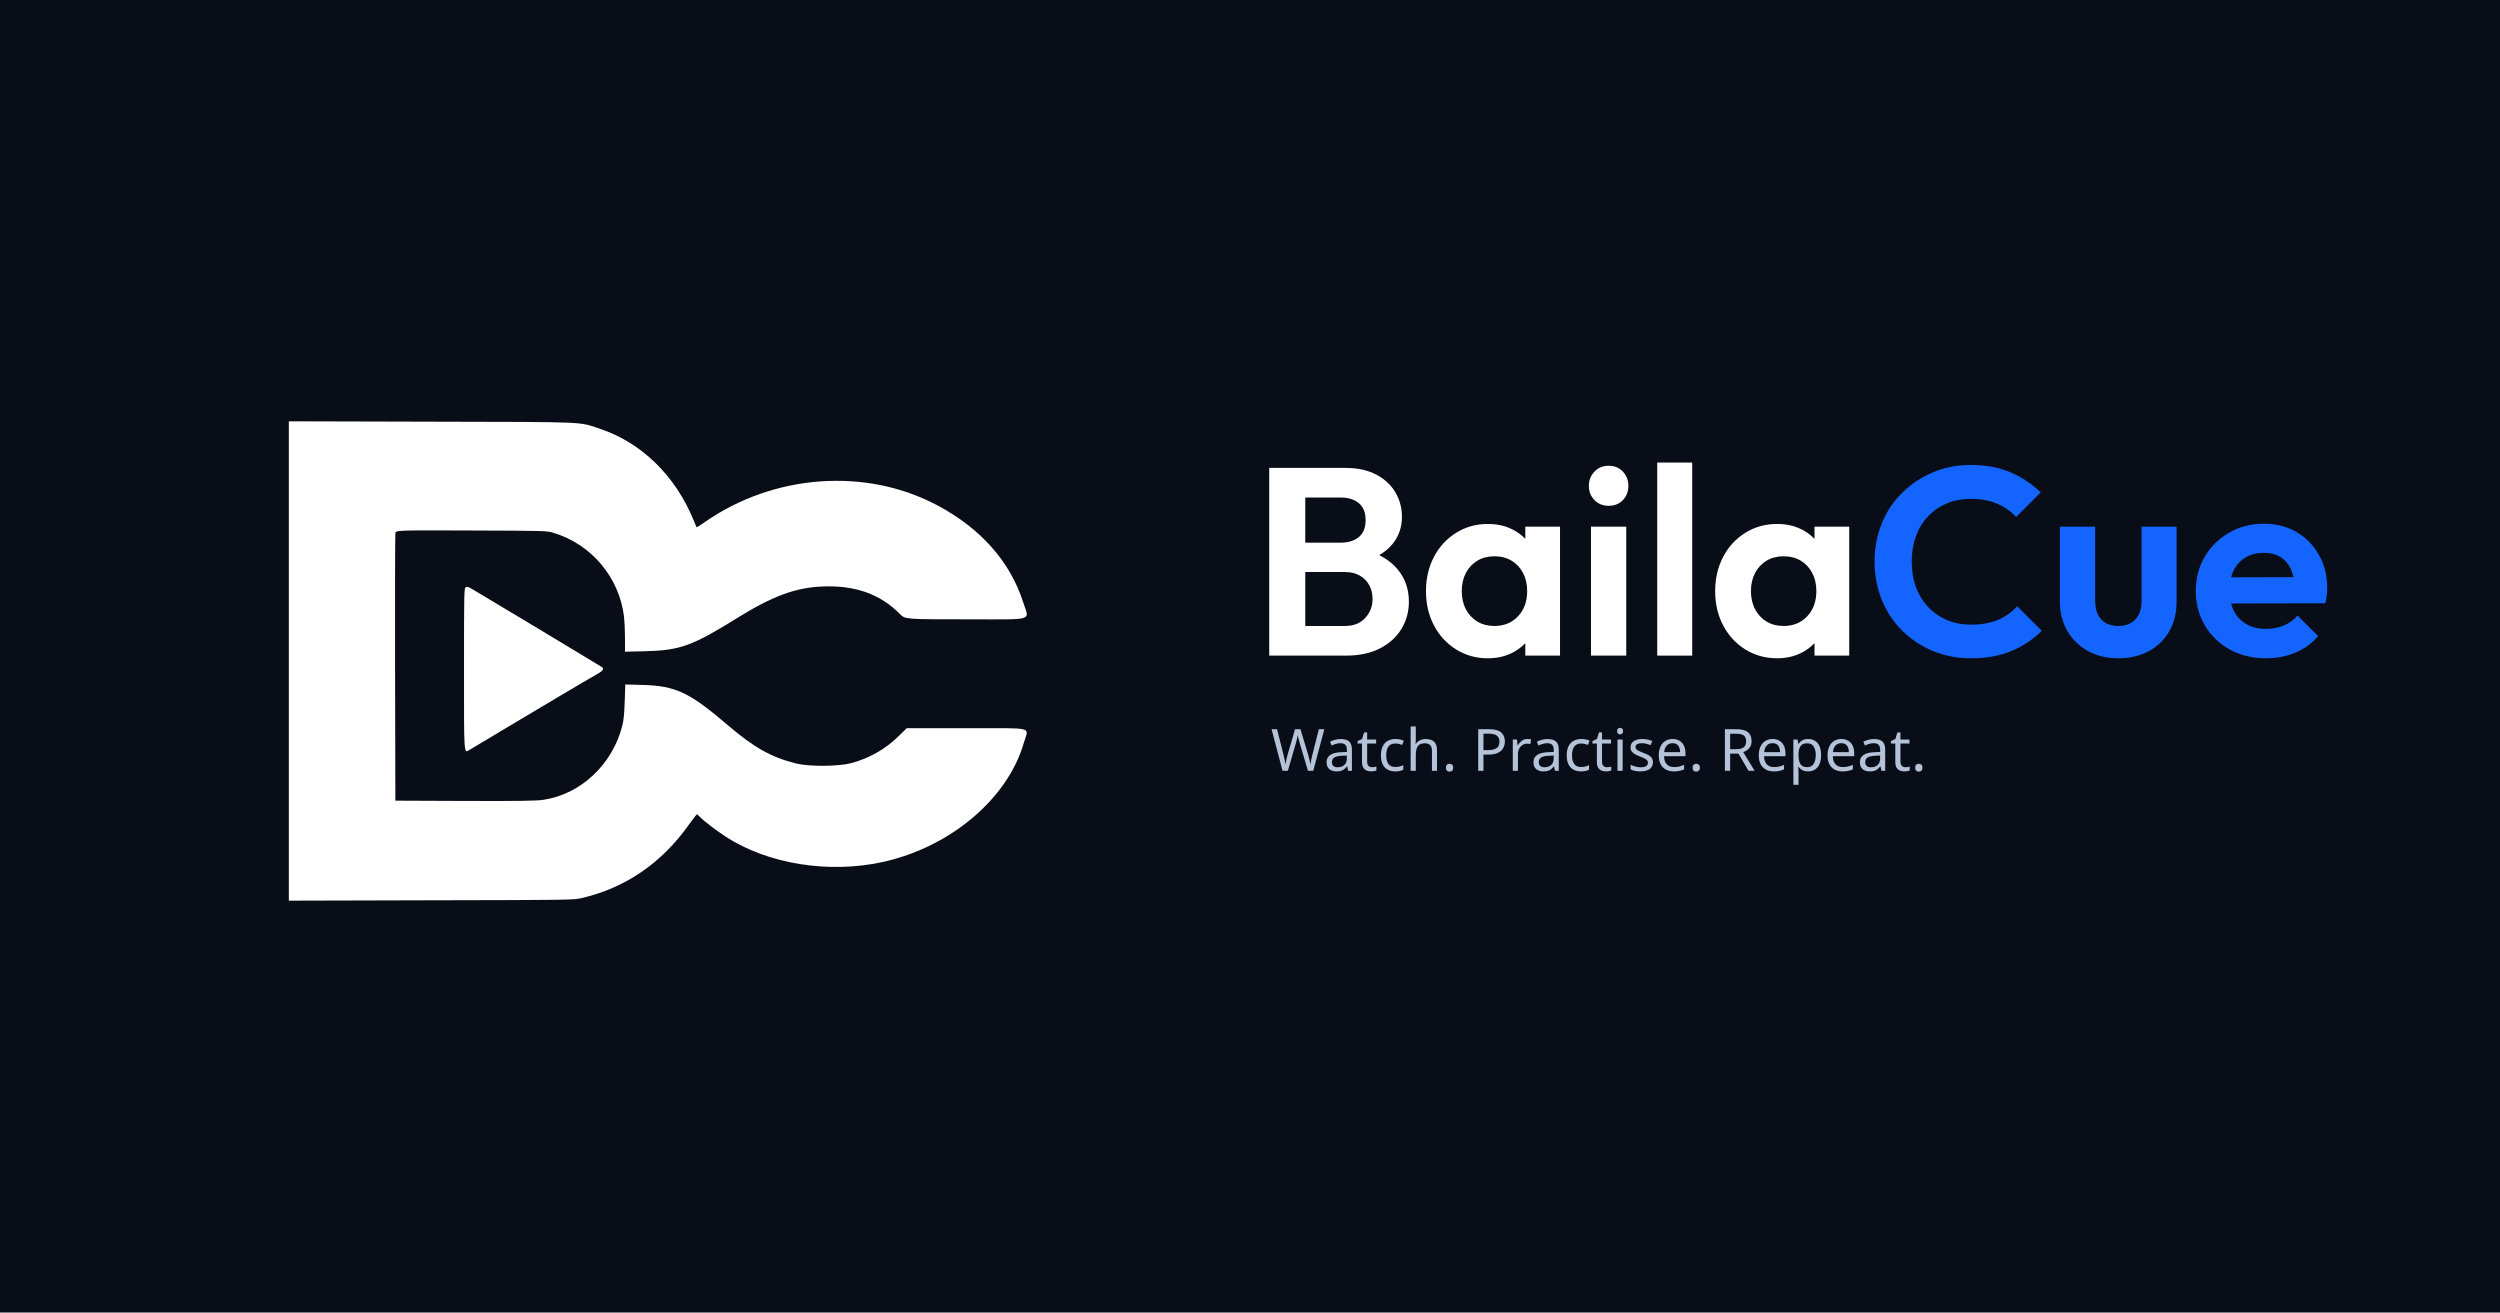
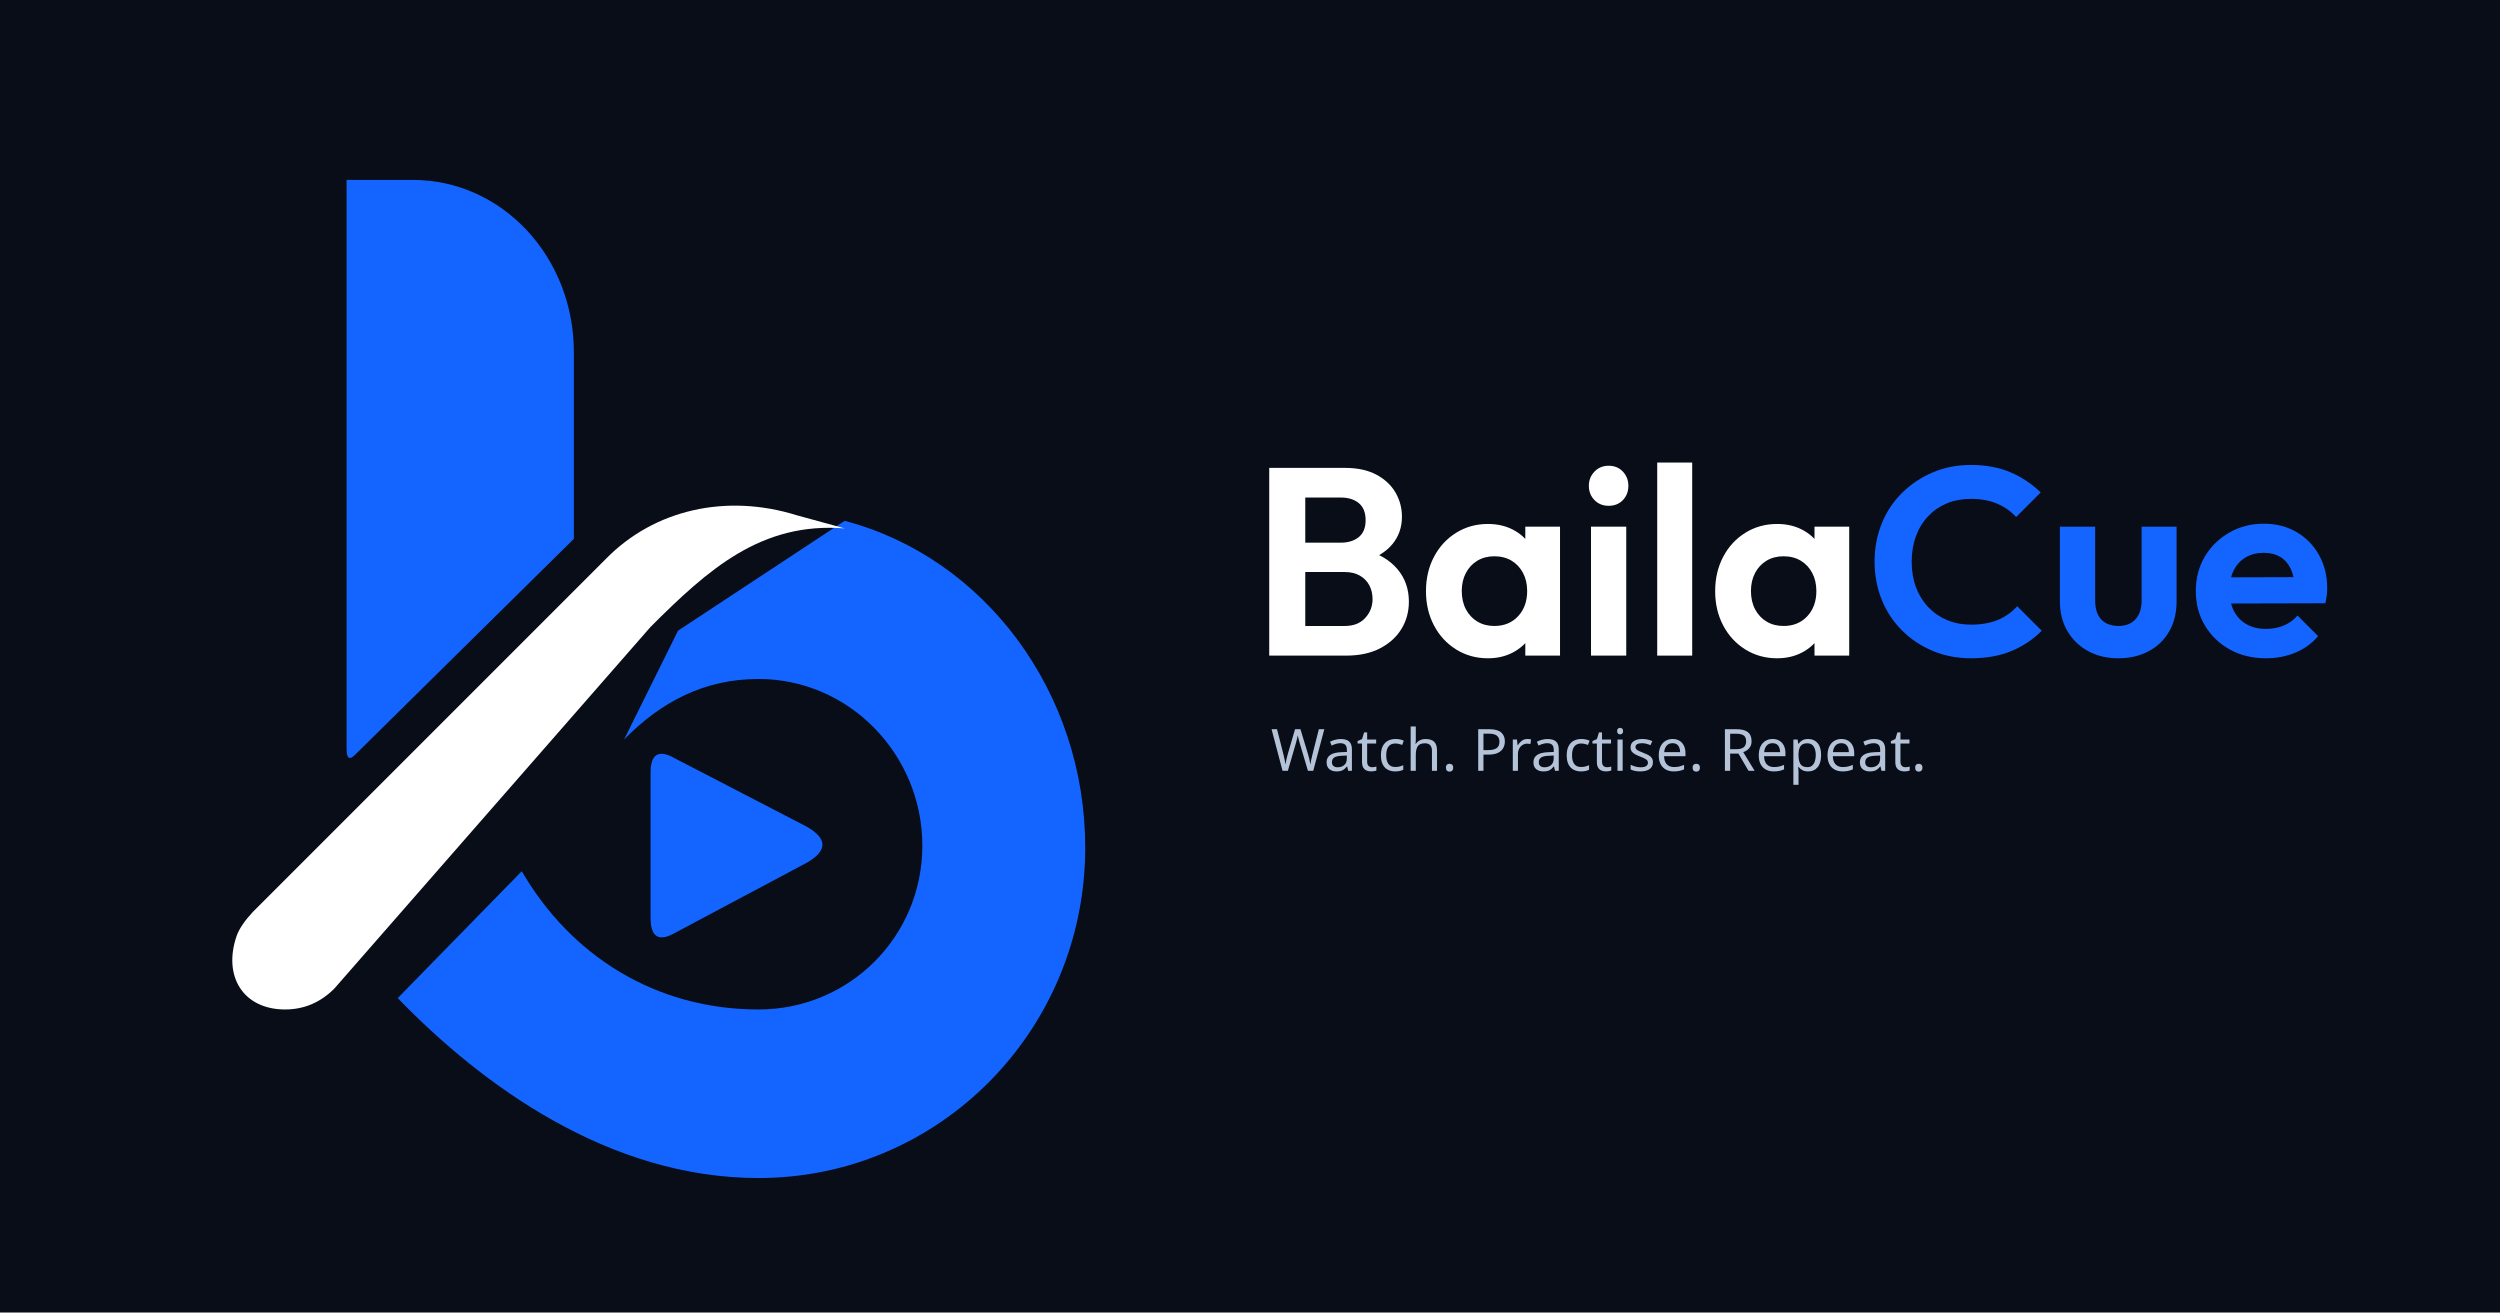
<svg xmlns="http://www.w3.org/2000/svg" width="1200" height="630" viewBox="0 0 1200 630">
  <rect width="1200" height="630" fill="#080D18" />
  <svg x="30" y="30" width="570" height="570" viewBox="0 0 1254 1254">
-     <g transform="translate(0,1254) scale(0.1,-0.1)" fill="#FFFFFF" stroke="none">
-       <path d="M2390 6220 l0 -2531 1503 4 c1482 3 1503 3 1592 24 457 106 842 369 1127 771 44 61 83 112 87 112 4 0 18 -12 32 -26 36 -40 173 -144 272 -209 445 -289 1087 -393 1657 -268 717 157 1324 670 1493 1263 48 169 127 150 -601 150 l-637 0 -86 -84 c-138 -136 -307 -232 -497 -284 -138 -37 -447 -39 -587 -4 -261 66 -445 169 -718 403 -405 347 -552 417 -903 426 l-181 5 -6 -178 c-4 -132 -11 -200 -26 -259 -103 -407 -438 -722 -832 -781 -79 -11 -231 -14 -830 -12 l-734 3 -3 1395 c-1 767 0 1410 3 1428 6 33 6 33 803 30 797 -3 797 -3 871 -26 399 -123 689 -468 741 -884 5 -46 10 -147 10 -226 l0 -144 213 5 c368 9 497 56 972 351 371 231 618 322 905 333 342 13 606 -81 813 -291 55 -56 55 -56 701 -56 741 0 665 -24 599 185 -136 424 -447 775 -903 1018 -757 403 -1730 332 -2463 -180 -43 -30 -80 -53 -81 -51 -1 2 -15 35 -31 73 -191 469 -549 819 -984 965 -236 79 -104 73 -1788 77 l-1503 4 0 -2531z" />
-       <path d="M4258 6999 c-17 -9 -18 -61 -18 -858 0 -937 -3 -896 59 -859 14 8 161 96 326 195 343 206 932 555 1018 603 66 37 80 57 51 77 -20 14 -1309 789 -1379 829 -30 17 -45 20 -57 13z" />
+     <g>
+       <path fill="#1465FF" data-tone="blue" d="M300 124H370C464 124 540 205 540 306V503L309 731Q300 740 300 725Z" />
+       <path fill="#1465FF" data-tone="blue" d="M826 484C974 523 1080 665 1080 829C1080 1022 926 1178 735 1178C577 1178 443 1080 354 988L485 854C536 942 625 1000 735 1000C831 1000 908 923 908 827C908 731 831 651 735 651C678 651 632 675 593 715L650 600Z" />
+       <path fill="#FFFFFF" data-tone="ink" d="M235 1000C191 1000 169 965 184 922Q188 911 201 897L574 524C625 472 701 455 775 478L826 492C738 485 682 535 621 596L287 978Q265 1000 235 1000Z" />
+       <path fill="#1465FF" data-tone="blue" d="M621 750Q621 720 647 735L786 807Q819 826 786 845L647 919Q621 934 621 903Z" />
    </g>
  </svg>
  <svg x="600" y="220" width="520" height="98" viewBox="0 -723 4057 733">
    <path fill="#FFFFFF" d="M172 0V-111H355Q404 -111 431.5 -141.0Q459 -171 459 -212Q459 -240 447.0 -263.0Q435 -286 411.5 -299.5Q388 -313 355 -313H172V-423H340Q382 -423 407.5 -444.0Q433 -465 433 -507Q433 -550 407.5 -571.0Q382 -592 340 -592H172V-703H356Q426 -703 473.5 -677.5Q521 -652 545.0 -610.5Q569 -569 569 -520Q569 -460 532.5 -416.5Q496 -373 426 -352L432 -396Q510 -374 552.5 -323.5Q595 -273 595 -202Q595 -146 567.5 -100.5Q540 -55 487.5 -27.5Q435 0 360 0ZM72 0V-703H207V0Z" />
    <path fill="#FFFFFF" d="M891 10Q825 10 772.0 -23.0Q719 -56 689.0 -113.0Q659 -170 659 -241Q659 -313 689.0 -370.0Q719 -427 772.0 -460.0Q825 -493 891 -493Q943 -493 984.0 -472.0Q1025 -451 1049.5 -413.5Q1074 -376 1076 -329V-155Q1074 -107 1049.5 -70.0Q1025 -33 984.0 -11.5Q943 10 891 10ZM915 -111Q970 -111 1004.0 -147.5Q1038 -184 1038 -242Q1038 -280 1022.5 -309.5Q1007 -339 979.5 -355.5Q952 -372 915 -372Q879 -372 851.5 -355.5Q824 -339 808.5 -309.5Q793 -280 793 -242Q793 -203 808.5 -173.5Q824 -144 851.5 -127.5Q879 -111 915 -111ZM1031 0V-130L1052 -248L1031 -364V-483H1161V0Z" />
    <path fill="#FFFFFF" d="M1277 0V-483H1409V0ZM1343 -561Q1311 -561 1290.0 -582.5Q1269 -604 1269 -636Q1269 -667 1290.0 -689.0Q1311 -711 1343 -711Q1376 -711 1396.5 -689.0Q1417 -667 1417 -636Q1417 -604 1396.5 -582.5Q1376 -561 1343 -561Z" />
    <path fill="#FFFFFF" d="M1525 0V-723H1656V0Z" />
    <path fill="#FFFFFF" d="M1974 10Q1908 10 1855.0 -23.0Q1802 -56 1772.0 -113.0Q1742 -170 1742 -241Q1742 -313 1772.0 -370.0Q1802 -427 1855.0 -460.0Q1908 -493 1974 -493Q2026 -493 2067.0 -472.0Q2108 -451 2132.5 -413.5Q2157 -376 2159 -329V-155Q2157 -107 2132.5 -70.0Q2108 -33 2067.0 -11.5Q2026 10 1974 10ZM1998 -111Q2053 -111 2087.0 -147.5Q2121 -184 2121 -242Q2121 -280 2105.5 -309.5Q2090 -339 2062.5 -355.5Q2035 -372 1998 -372Q1962 -372 1934.5 -355.5Q1907 -339 1891.5 -309.5Q1876 -280 1876 -242Q1876 -203 1891.5 -173.5Q1907 -144 1934.5 -127.5Q1962 -111 1998 -111ZM2114 0V-130L2135 -248L2114 -364V-483H2244V0Z" />
    <path fill="#1465FF" d="M2700 10Q2623 10 2557.0 -17.5Q2491 -45 2441.5 -94.5Q2392 -144 2365.5 -210.0Q2339 -276 2339 -352Q2339 -428 2365.5 -494.0Q2392 -560 2441.5 -609.0Q2491 -658 2556.5 -686.0Q2622 -714 2700 -714Q2784 -714 2848.0 -686.5Q2912 -659 2961 -611L2869 -519Q2840 -551 2798.0 -569.0Q2756 -587 2700 -587Q2651 -587 2610.5 -570.5Q2570 -554 2540.0 -522.5Q2510 -491 2494.0 -447.5Q2478 -404 2478 -352Q2478 -299 2494.0 -256.0Q2510 -213 2540.0 -181.5Q2570 -150 2610.5 -133.0Q2651 -116 2700 -116Q2759 -116 2801.5 -134.0Q2844 -152 2873 -185L2965 -93Q2916 -44 2851.0 -17.0Q2786 10 2700 10Z" />
    <path fill="#1465FF" d="M3252 10Q3188 10 3138.5 -17.0Q3089 -44 3061.0 -92.0Q3033 -140 3033 -203V-483H3165V-206Q3165 -176 3175.0 -154.5Q3185 -133 3205.0 -122.0Q3225 -111 3252 -111Q3293 -111 3316.0 -136.0Q3339 -161 3339 -206V-483H3470V-203Q3470 -139 3442.5 -91.0Q3415 -43 3365.5 -16.5Q3316 10 3252 10Z" />
    <path fill="#1465FF" d="M3805 10Q3729 10 3670.0 -22.5Q3611 -55 3576.5 -112.0Q3542 -169 3542 -242Q3542 -314 3575.5 -370.5Q3609 -427 3667.0 -460.5Q3725 -494 3796 -494Q3866 -494 3919.5 -462.5Q3973 -431 4003.5 -376.5Q4034 -322 4034 -253Q4034 -240 4032.5 -226.5Q4031 -213 4027 -196L3621 -195V-293L3966 -294L3913 -253Q3911 -296 3897.5 -325.0Q3884 -354 3858.5 -369.5Q3833 -385 3796 -385Q3757 -385 3728.0 -367.5Q3699 -350 3683.5 -318.5Q3668 -287 3668 -244Q3668 -200 3684.5 -167.5Q3701 -135 3732.0 -117.5Q3763 -100 3804 -100Q3841 -100 3871.0 -112.5Q3901 -125 3923 -150L4000 -73Q3965 -32 3914.5 -11.0Q3864 10 3805 10Z" />
  </svg>
  <text x="610" y="370" font-family="sans-serif" font-size="28" fill="#B5C3D9">Watch. Practise. Repeat.</text>
</svg>
